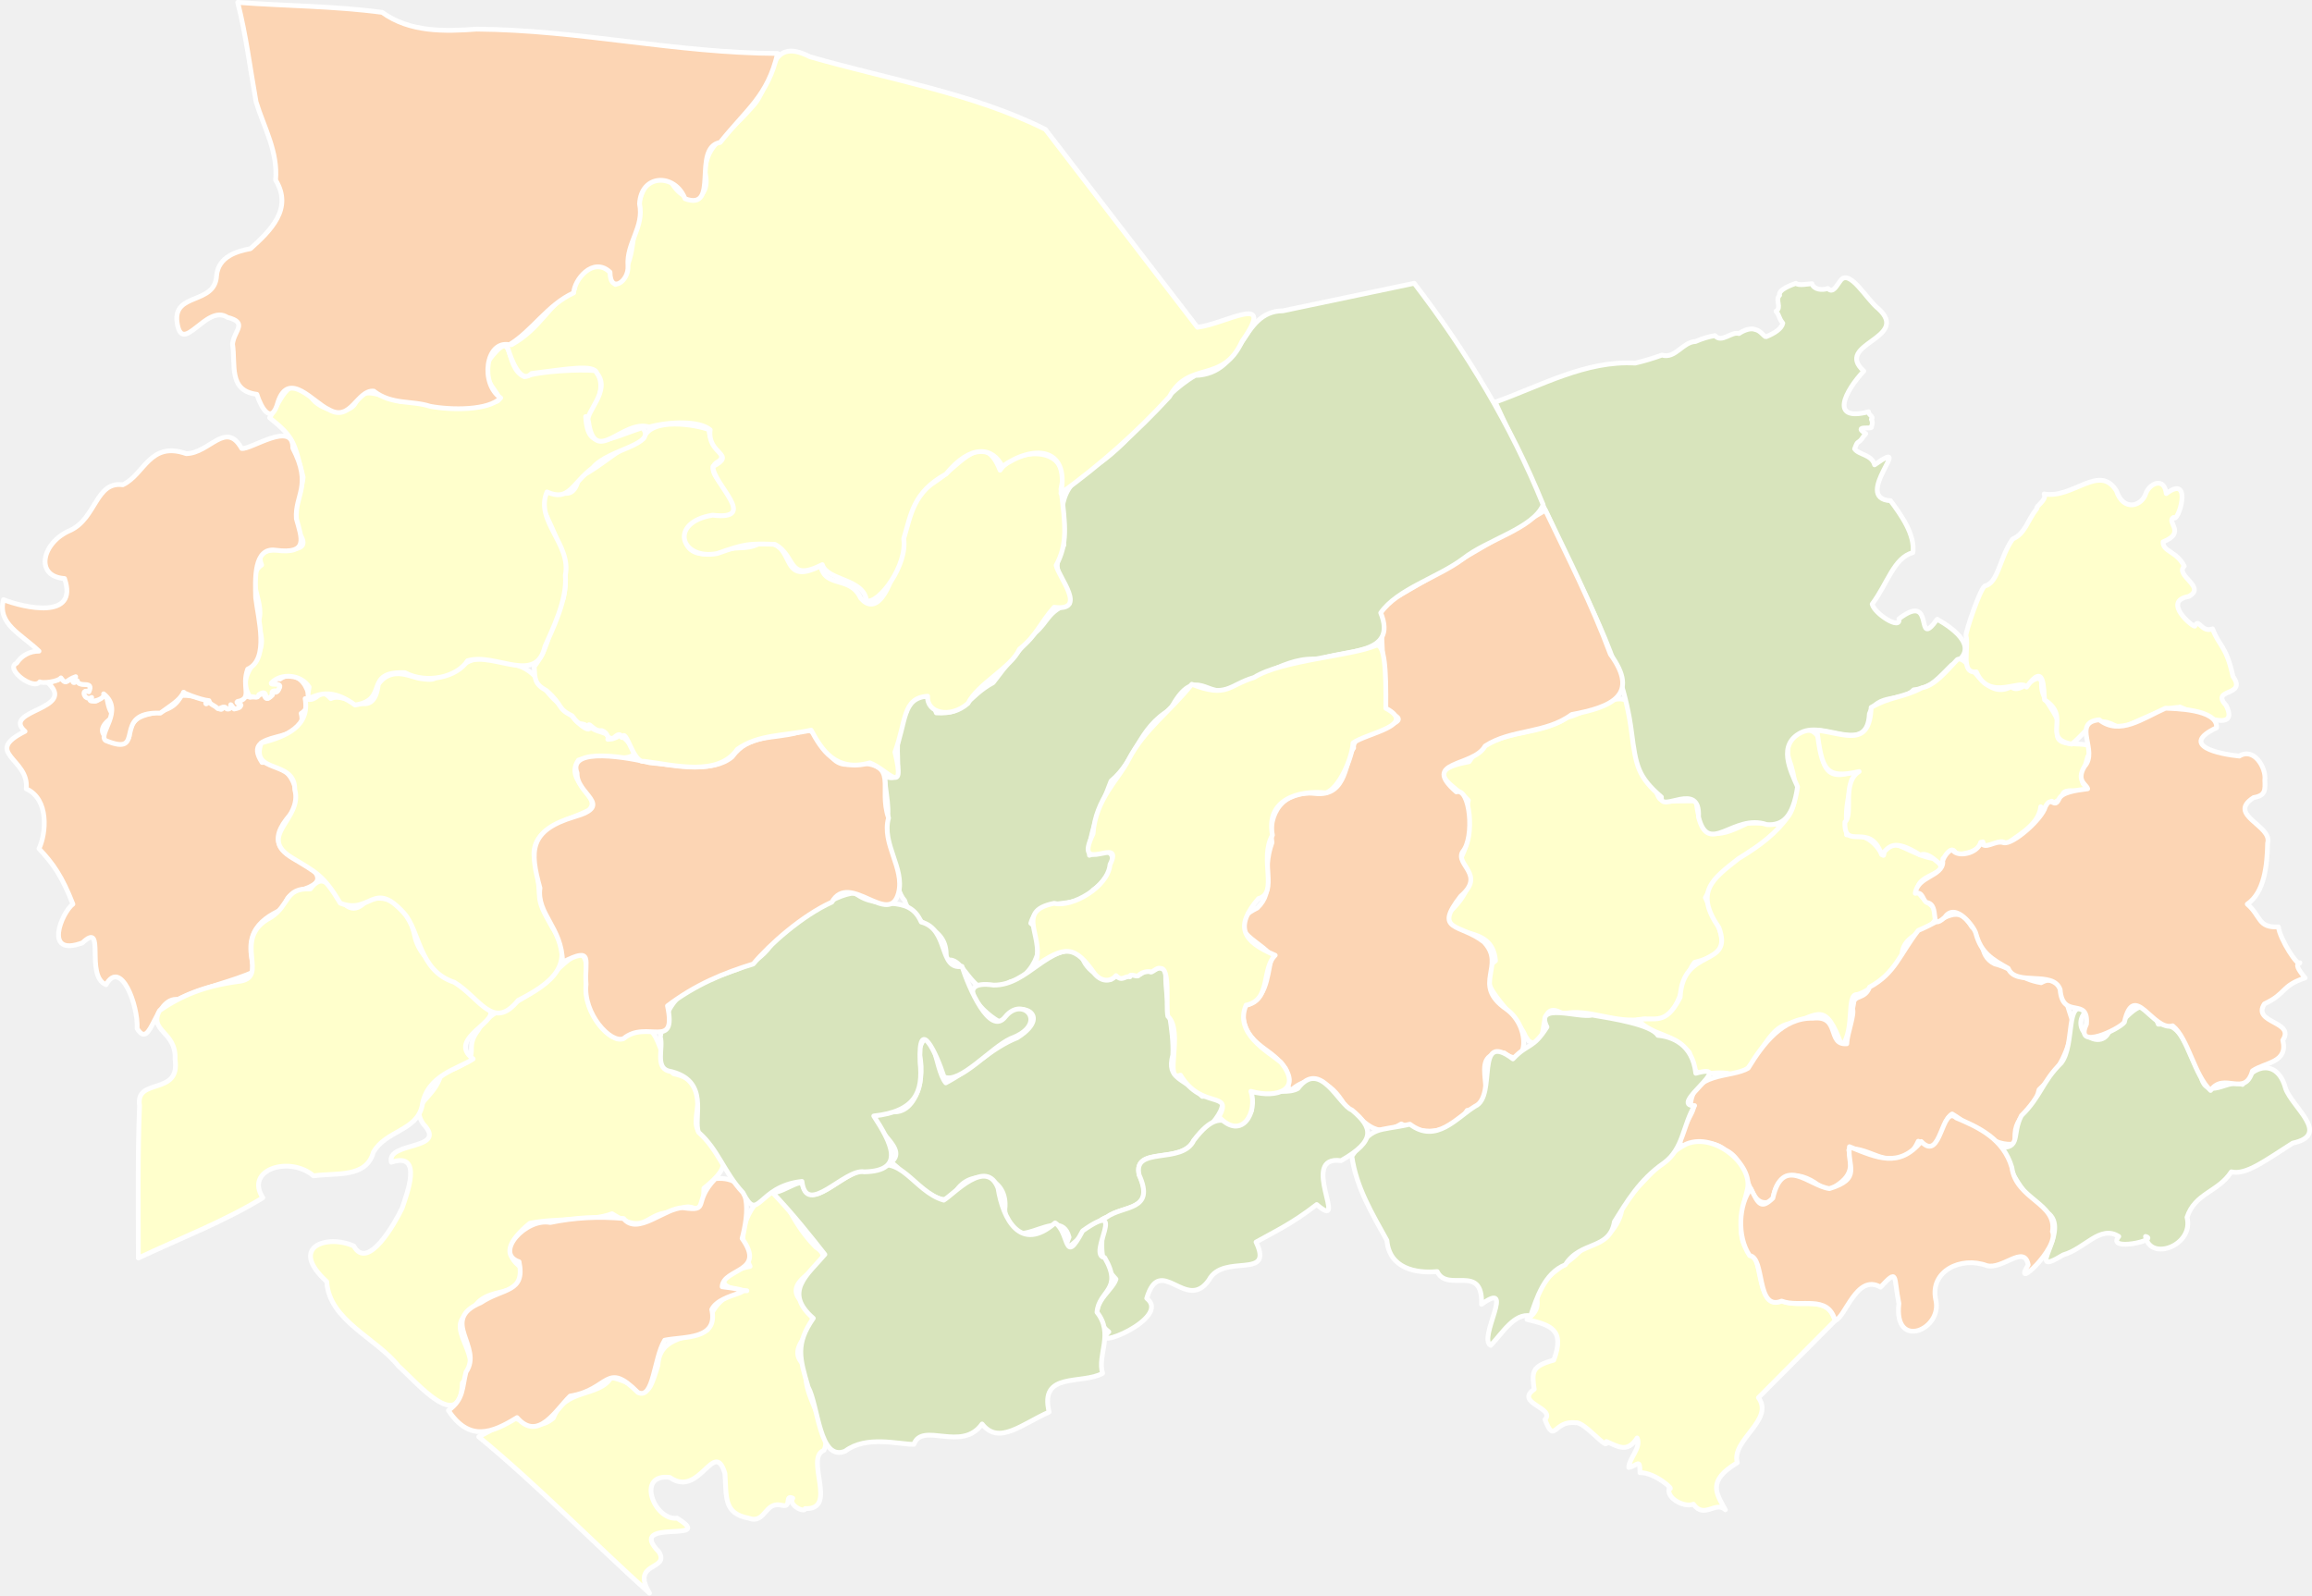
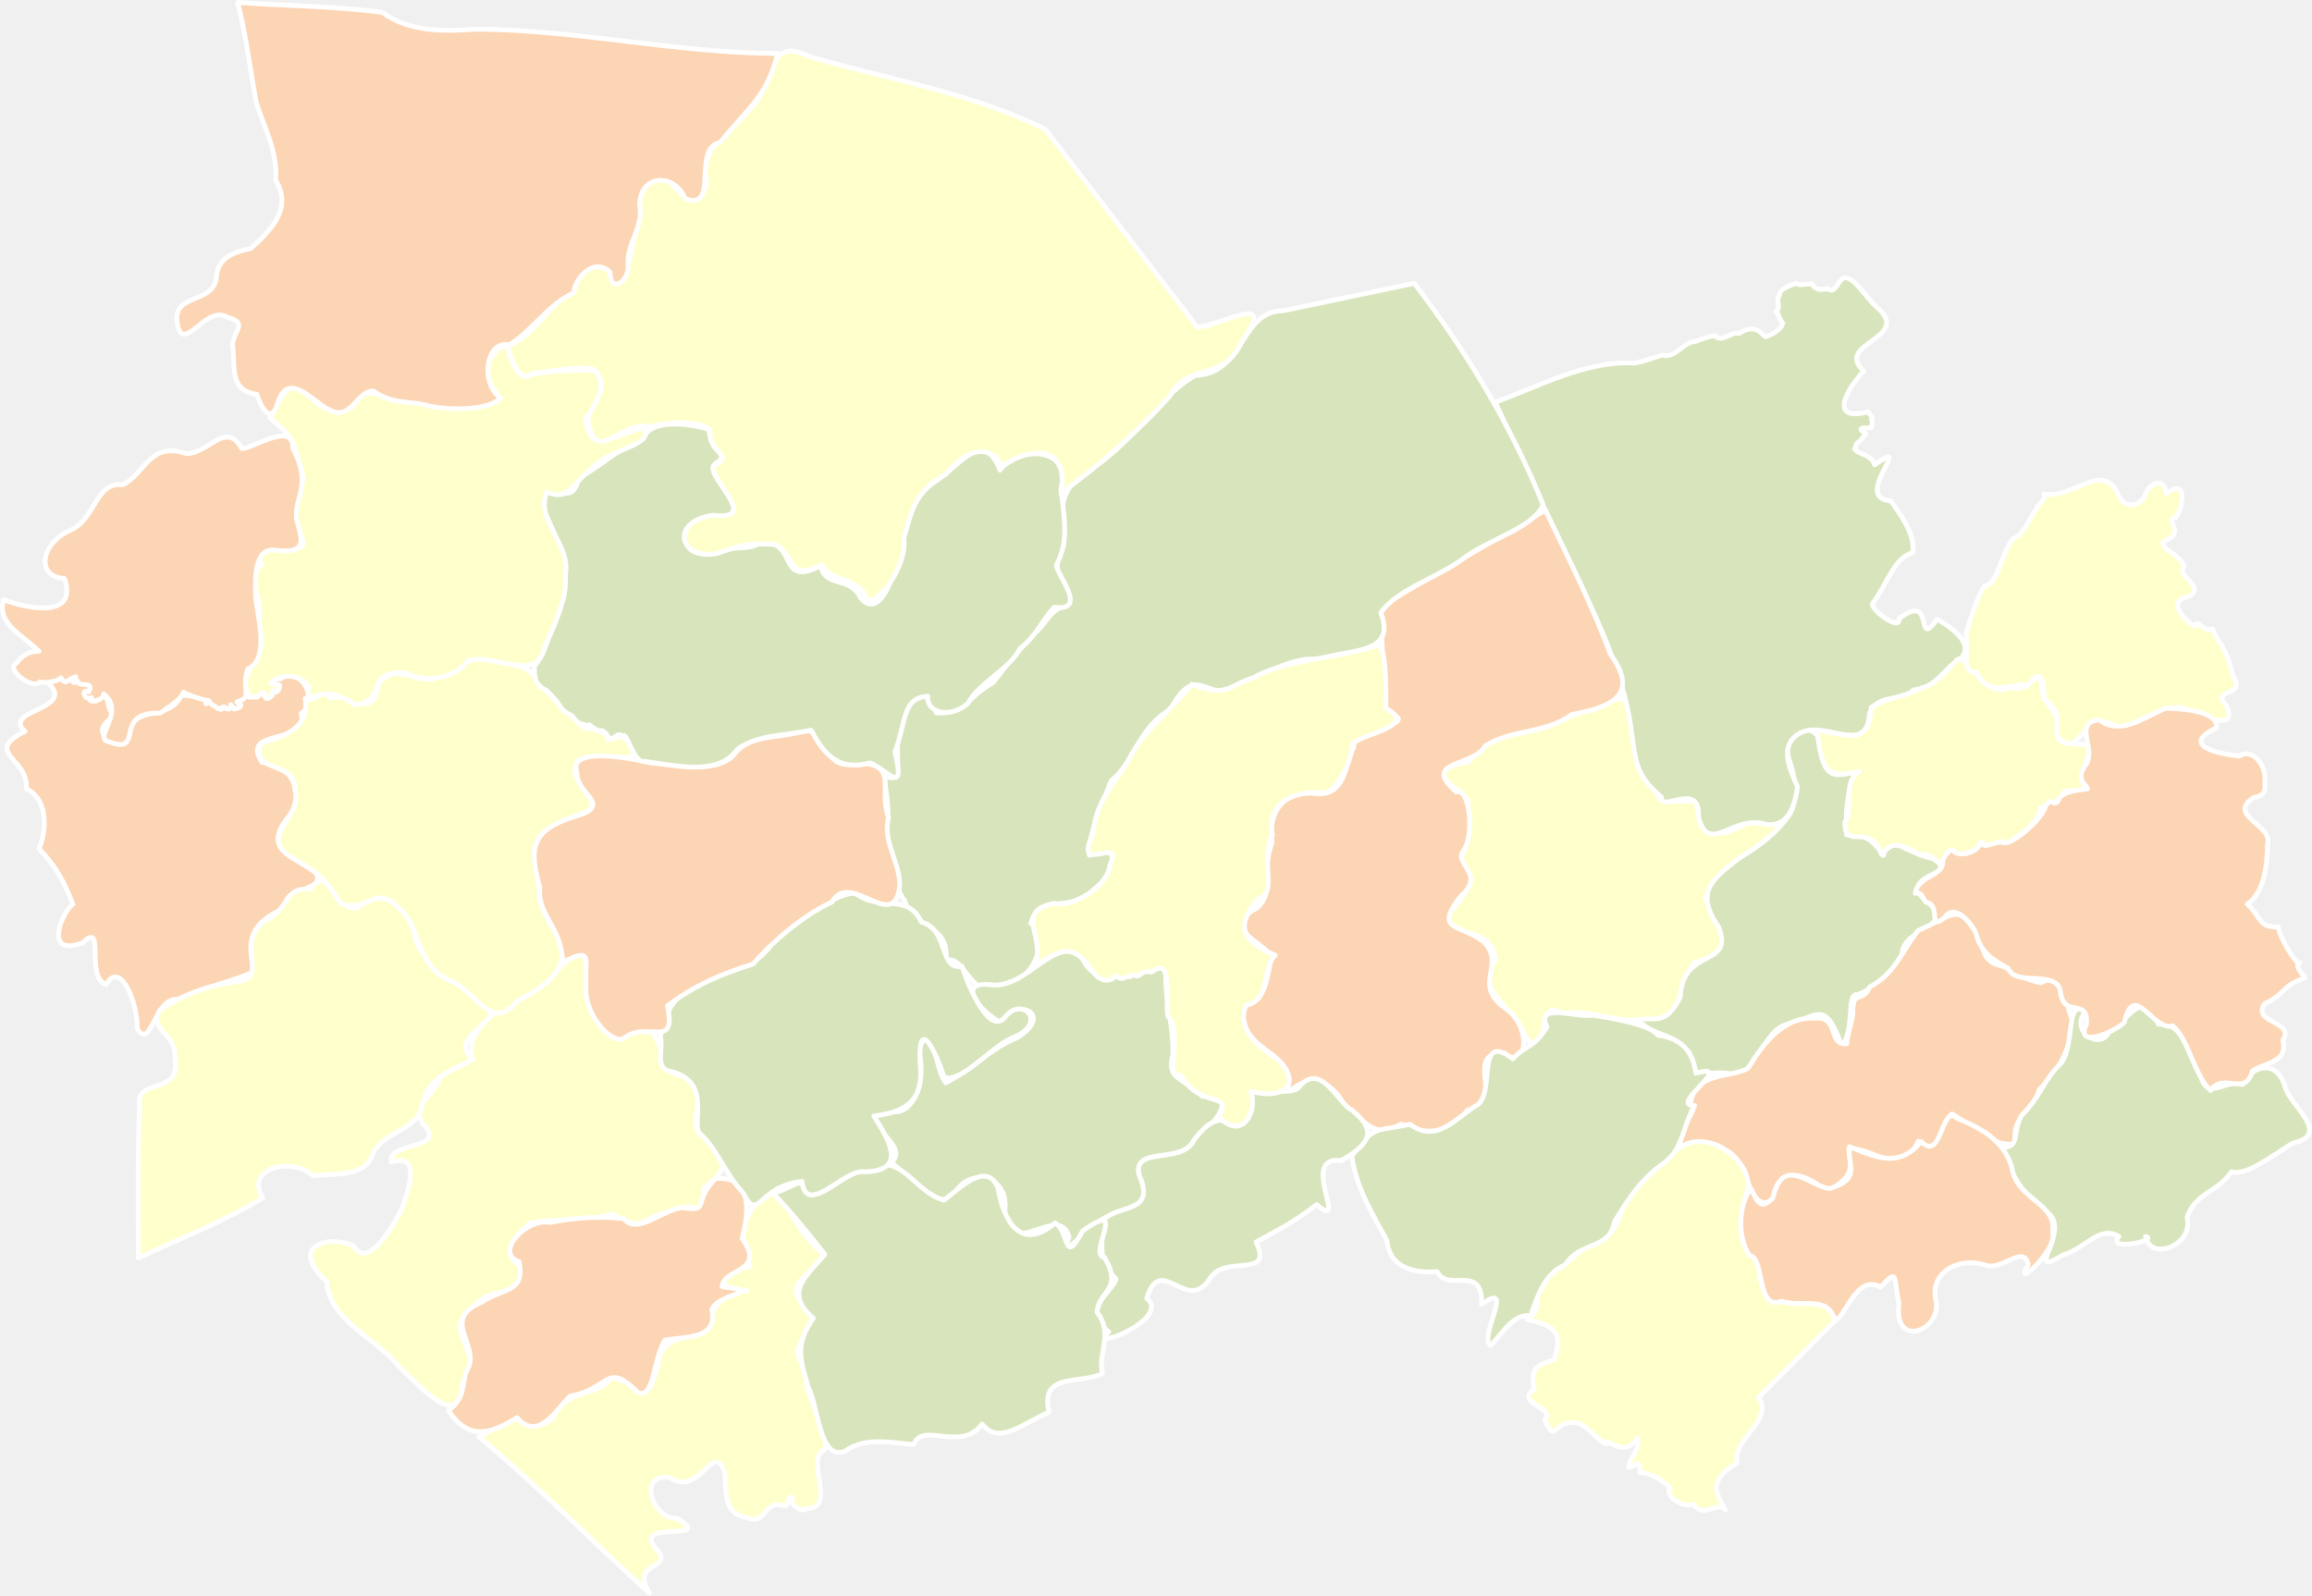
<svg xmlns="http://www.w3.org/2000/svg" id="svg2" viewBox="0 0 579.39 399.9">
  <g id="layer1">
    <path id="Kochenevsky" d="M382.76,260.6c6.1,3.7,1.1-11.4,8.6-6.8,6.7-1.5,12.7,2.6,20.6,1.3,9.1,2.2,8.46-9.17,12.4-14.2,9.7-2.5,7.72-5.57,2.7-16.2,2.6-5.3,8-9.8,13.6-13.1,8.3-6.1,5-5.7-3-5.6-5.8,2.8-12,5.87-12.87-5.58-10.93,0-8.33.88-10.73-3.72-5.5-5.6-4.5-9.8-5.8-16.4,1.9-11.1-10.6-1.9-15.8-.8-7.8,5.3-19.1,2.4-24.6,11.1-12.5,2.3-3.5,5.9-.2,9.7-1,3.8,1.81,7.79-2.2,15.1,4.5,3.3,2.1,8.9-3.1,13.4-.6,6.9,11.3,1.9,12.1,11.7-6.8,5.2,5.1,12.8,7.5,18.9l.8,1.2h0" transform="translate(0.31 0.3)" style="stroke:#fff;stroke-linecap:round;stroke-linejoin:round;stroke-width:1.2px;fill:#FFFFCC" />
-     <path id="Novosibirsky" d="M410.06,255.3c4.6,4.5,7.7,2.6,13,8.2,1.1,7.8,3.6,4.5,9.5,5.2,7.5,2.4,8.4-11.7,16-12.5,6.8-2,8.59-5.77,12.69,5.65,3.4-4.1,1-13.17,3.88-12.87,3.4-1,9.13-5.78,11.23-9.58-.4-7,11.3-6.2,7.9-12.3-1.4-1.1-4.3-3.5-4-4.6.1-4.1,9.4-3.6,4.2-7.6-5.2-.5-11.2-6-12.6-2.7,0,6-.6-4.22-9.42-3.26,0-6-.48-5.24,1.32-13.84,6.8-7.5-6.22,5.05-7.39-6.14-.08-10.69-10.51-6.06-8.41.84,1.6,4.5,2.6,10.1.1,14.2-3.2,4.5-7.1,7.5-12.7,10.9-6.49,5.12-11.12,8.27-4.9,17.3,3.75,10.21-9.11,4.7-9.72,17.47-3.8,7.39-6.28,4.73-10.68,5.63" transform="translate(0.31 0.3)" style="stroke:#fff;stroke-linecap:round;stroke-linejoin:round;stroke-width:1.2px;fill:#FFFFCC" />
+     <path id="Novosibirsky" d="M410.06,255.3c4.6,4.5,7.7,2.6,13,8.2,1.1,7.8,3.6,4.5,9.5,5.2,7.5,2.4,8.4-11.7,16-12.5,6.8-2,8.59-5.77,12.69,5.65,3.4-4.1,1-13.17,3.88-12.87,3.4-1,9.13-5.78,11.23-9.58-.4-7,11.3-6.2,7.9-12.3-1.4-1.1-4.3-3.5-4-4.6.1-4.1,9.4-3.6,4.2-7.6-5.2-.5-11.2-6-12.6-2.7,0,6-.6-4.22-9.42-3.26,0-6-.48-5.24,1.32-13.84,6.8-7.5-6.22,5.05-7.39-6.14-.08-10.69-10.51-6.06-8.41.84,1.6,4.5,2.6,10.1.1,14.2-3.2,4.5-7.1,7.5-12.7,10.9-6.49,5.12-11.12,8.27-4.9,17.3,3.75,10.21-9.11,4.7-9.72,17.47-3.8,7.39-6.28,4.73-10.68,5.63" transform="translate(0.31 0.3)" style="stroke:#fff;stroke-linecap:round;stroke-linejoin:round;stroke-width:1.2px;fill:#D8E4BC" />
    <path id="Iskitimsky" d="M421,286.9c-1.7-2.9,5.3-10.8,2.3-9.8.31-9,10.3-7.1,14.5-9.7,3.7-6.1,8.7-12.7,16.2-12.5,7-.8,3.43,6.84,8.5,6.4.1-2.7,2.1-7.5,1.4-8.9-.32,2.2.56-2.4.3-1.3.2-2.1,2.9-.9,4-4,6.4-3.4,7.6-8.3,12.2-14.2,7.2-3,9.9-6.9,13.5-.8,3.6,1.9,1.1,7,5.7,9.2,4.8,1.2,6.2,3.8,11.6,4.7,5.7-3.3,6.4,7.1,8.2,10.2-1.4,6.9-3.44,11.7-8.72,16.59-1.36,6.32-7.09,6-5.88,13.51-5.24,1.31-11.2-4.6-15.9-7.4-3,1.6-2.59,12.33-8.49,6.83-4.58,10-13,.37-17.4,2.21,1.22,5.39.09,7.46-5.81,10.46-4.2-4.6-12.4-7-13.2,2.2-6.9,3.3-5.4-10.2-12.1-12.7-2.6-2.4-7.5-1.9-10.9-1" transform="translate(0.31 0.3)" style="stroke:#fff;stroke-linecap:round;stroke-linejoin:round;stroke-width:1.2px;fill:#FCD5B4" />
    <path id="Kolyvansky" d="M374.36,100.5c11.5-4.1,22.7-10.5,35.1-9.8a56.74,56.74,0,0,0,6.7-2c3.4,1,5.2-3.3,8.4-3.4a21.34,21.34,0,0,1,4.9-1.5c1.6,2,4.2-1.1,6-.5,1.2-.8,2.9-1.5,4.1-1,1.3.2,2.3,1.9,2.7,1.8,2.2-.9,3.9-2,4.2-3.4-1.1-1.4-.7-1.7-1.7-3,1.5-.9-.3-2.9.9-4-.4-1.4,3-2.6,4.1-3,.6.7,3.3.1,4,.1.5,1.5,2.5,1.7,4,1.2,1.3,1.4,2.3-.9,3.1-1.9,2.3-3.3,6.6,4.7,9.6,7,8.1,7.5-11.3,8.7-3.7,15.6-4.6,4.9-8.8,12.8,1.2,10.2-.1.8,1.4,1.2.7,1.9a1.85,1.85,0,0,1,0,1.8c.7.9-5-.5-1.4,1.8-1.2,1.3-.8,1.4-2,2.2-.4.3-.6,1.2-.8,1.6,1,1.5,4.3,1.4,5,4,10.5-7.4-5.9,8.4,4,9,2.6,3.5,6.2,8.5,5.6,13-4.8,1.3-6.3,7.7-10.2,12.9.5,2.4,7.3,6.7,6.7,3.7,9.4-7.2,3.7,8.2,9.6.1,4.2,2.4,11.2,7.4,3.6,11.5-3.5,3.4-5,5.7-9.5,6.2-3,3.2-9.1.7-11.1,6-.5,10.6-11.1,1.7-17.1,4.7s-2.7,9.5-.9,13.6c-1.11,7.59-3.72,9.76-7.71,9.47-8.37-2.89-14.59,8.08-17.11-1.91.51-9.38-9.66-.78-9.3-5-5.9-5.1-6.38-7.76-7.48-16.26-2.3-18.4-12.4-35.2-19.9-52-4.9-10.2-9.5-20.5-14.3-30.8" transform="translate(0.31 0.3)" style="stroke:#fff;stroke-linecap:round;stroke-linejoin:round;stroke-width:1.2px;fill:#D8E4BC" />
    <path id="Moshkovsky" d="M455,182.7c1.3,9.8,2,12.35,10.59,10.37-4.48,2.79-1.35,10.88-3.56,12.65-.3,7.5,6.28-.33,9.18,8.16,1.9-1.9,2.89-4.18,9.69.12,3-1.3,6.4,5.4,5.7.9,1.2-.1,2.1-4.1,3.4-.9,2.6-.5,5.2-.7,6.6-3.3.6,3.4,4.3-1.9,5.9.7,1.5-1.7,8.1-4.5,8.6-9.5,1.5,1.3,0,.7,2.8-1.4.2,1.3,3-1.5,2.7-1-.6-3.6,8,.4,5.8-2.9-1.9-.3-.2-4.6.5-7.3,4.8-6.2-11.1.37-6.94-7.72-2.34-5.81-4.86-6.48-4.66-10.88-.8-3.4-5.2,3.5-7.6,1.1-6.8,3.8-10.6-8.2-13.5-6.8-3,3.2-5.7,6.5-8.9,7.1-5,2.6-7.5,2-12.7,4.9-.4,10.2-6.5,6.6-13.6,5.7" transform="translate(0.31 0.3)" style="stroke:#fff;stroke-linecap:round;stroke-linejoin:round;stroke-width:1.2px;fill:#FFFFCC" />
    <path id="Bolotninsky" d="M492.36,159c-.09-.94,3.48-11.59,4.7-12.4,3.5-.9,3.6-6.9,7-11.8,3.2-1.4,3.6-4.5,6.1-7.7-.6-.3,2.6-2.1,1.8-3.6,7.2,1.3,13.8-7.7,18.1-.8,1.8,5.4,6.5,3.8,7.4.6,1-2.5,4.6-4.1,5.1.1,6.9-5.2,2.9,7.8,1.8,6-1.9,1.1,3.3,3.8-2.6,6.1-.1,2.5,3.4,2.3,5.3,6.1-2.4,2.4,5.7,5.2,1.1,7.6-6.9,1.2,1.4,8,1.6,7.4.9-2.2,1.6,1.8,4.4.7,1.7,4.5,3.4,4.1,5.1,11.9,3.7,5.2-5.8,2.9-1.7,7.3,4.5,9-14-1.1-11.6.5-3.8-.2-11,3.8-15,5.3-6.6-4.3-7.7.5-12.1,3.9-7.8-1.5.08-6.76-6.8-11.1-.3-2.8.1-9.7-4.5-3.2-1.4-2.3-9.3,3.8-12.6-3.8-4.1.5-1.8-6.1-2.6-9.1" transform="translate(0.31 0.3)" style="stroke:#fff;stroke-linecap:round;stroke-linejoin:round;stroke-width:1.2px;fill:#FFFFCC" />
    <path id="Maslyaninsky" d="M500.66,287.4c3.3,6.5,6.8,13.6,12.6,16.6,5.1,4.7-6.7,16.4,3.5,10.2,5.4-1.5,9.2-7.6,13.9-4.6-3.3,3.9,10.3.9,6.7,0,1.2,6.4,12.2,2.2,10.4-4.8,2-6.1,7.8-6.3,11.1-11.4,3.7.9,8.6-2.9,15.4-7.2,9.7-2.1-.1-8.9-1.8-13.7-2-7.5-8.3-5.9-10.8-1-3.5-1.8-9.2,4.7-10.5-2.5-3.5-5.5-4-13-10.6-12.6-3.9-10.5-8.7,1.1-12.1,1.1-1.5,6.2-10.7.7-6-4.4-5.3-3.5-2.67,8.33-6.21,13-4.84,4.73-5.07,8.37-10,13.22-2.48,4.73.07,8.25-5.63,8" transform="translate(0.31 0.3)" style="stroke:#fff;stroke-linecap:round;stroke-linejoin:round;stroke-width:1.2px;fill:#D8E4BC" />
    <path id="Toguchinsky" d="M479.66,223.6c.5-4.3,6.8-4.2,6.9-7.8-.3-.6,1.6-3.5,2.5-3,1.2,1.8,6.2.9,7-2,1.1,2.1,3.5-.6,5.7.1s9.7-5.9,10.5-9c1.5-3,2.2.7,3.4-1.9.7-1.7,4-2.2,7.2-2.6-.2-1.1-3-1.9-.8-5.6,3.6-3.9-3.3-11,3.7-11.7,5.1,4,10.8-.3,16.6-2.9,1.7.1,13.2.1,12.8,4.9-9.5,4.5.7,6.6,5.7,7.1,3.7-2.3,6.8,3,6.4,6,.1,2.5.2,3.9-2.8,4.4-6.9,4.4,4.8,7,3.5,11.4-.1,5.5-.8,12.4-5.1,15.3,3.5,3,2.6,6,7.8,5.7.4,3.2,5,10.2,5.4,9-1.2.4-.5,1.6,1.3,3.8-6.1,2-4.6,3.9-10.2,6.5-3.2,4.9,7.8,4.3,4.6,9.1,1.4,5.7-4.4,5.5-7.6,7.7-1.9,6.8-7.1.1-10.5,4.9-4.1-3.8-5.6-13.1-9.5-16.2-4.9,1.5-9.7-11.5-12.1-.9-1.2,1.7-12.7,7.3-9.5.5.6-7.1-6-.9-6.6-8.7-1.7-4.9-11.2-.7-13-5.3-4.1-2.3-6.8-3.9-8.1-8.7-.3-1.5-5.1-8.1-7.8-4.1-4.2,3.8-1-3.1-4.5-3.7-1.1-.5-.9-2.8-2.9-2.3" transform="translate(0.31 0.3)" style="stroke:#fff;stroke-linecap:round;stroke-linejoin:round;stroke-width:1.2px;fill:#FCD5B4" />
    <path id="Chulymsky" d="M323.06,273.1c5.8-5.2,11.1-1.6,14.1,4.6,4.6,2.3,6.6,8,13.7,3.7,4.7,2.6,12.4,3.1,16.5-3.4,10.4-1.4-1.5-14.6,9.3-14.4,5.6,4.7,7.1-6.3.5-11-8.9-6.2.1-10.8-5.6-16.8-5.9-4.7-12.8-2.5-5.8-11.5,6.3-5.4-1.45-7.83.46-11.12,3.11-3.62,1.84-16.18-1.56-15-9.11-7.91,4.3-6.2,7.2-11.5,6.6-4.3,15.1-3,21.7-7.9,9.8-1.8,17.2-4.8,9.7-15.1-4.6-12.4-10.6-24.2-16.3-36.1q-20.7,12.15-41.5,24.2c.8,8.8.7,17.7,1.6,26.4,10.4,3.2-8.93,3.8-8.15,9-2.18,2.61-1.35,12.39-9.75,11.39-7.7-.8-11.9,4.7-10.7,12.3-2.8,7.7.9,12-3.7,16.4-10.7,5.3,3.6,9.2,3.5,12.7-1.1,4.8-1.2,10.9-7.2,11.9-.2,9.9,6.7,9.8,10.4,15.2,1.6,1.6.1,4,1.6,6" transform="translate(0.31 0.3)" style="stroke:#fff;stroke-linecap:round;stroke-linejoin:round;stroke-width:1.2px;fill:#FCD5B4" />
    <path id="Ubinsky" d="M220.8,194c7.58,3.3.71-6.85,6.1-16.1,0-1.9,4.33-8.28,7.43.47,7.4.5,7.73-4.07,14.23-7.57A138.24,138.24,0,0,1,259,158.4c3.3-2.7,3.2-5.5,8.7-7.5-.6-6.1-5.6-7.5-1.4-14.6-1.3-9.9-1-15,8.3-20.1,9.2-6.1,15.5-17.1,24.6-22.4,12.47-.39,11.15-16.15,22-16.2l32.9-6.9c13.1,17.1,24.2,35.5,32.3,55.5-2.4,5.9-14.1,8.8-20,13.5-6.4,4.8-16.5,7.6-20.7,13.6,4.4,10.8-9.2,9.1-15.4,11.7-8.2-1.1-15.9,5.8-23.9,7.7-4.5,1.1-7.7-6.1-13.4,4.8-8.2,4.7-8.67,12.8-14.88,17.94-2.57,6.9-5.62,12.83-5.42,18.63,8.85-4.1,6.2,5.23,1,8.63-4.3,5.8-13.5.8-15.7,8.4,4.8,3.6.9,13.8-5.2,14.7-9.6,7.4-10.9-7.4-16.1-5.3,1.2-9.3-8.1-7.8-10.3-15.1-2.9-3.2-2.6-11.9-5.1-17.9,2.1-4.2-.08-9.81.12-13.91" transform="translate(0.31 0.3)" style="stroke:#fff;stroke-linecap:round;stroke-linejoin:round;stroke-width:1.2px;fill:#D8E4BC" />
    <path id="Suzunsky" d="M382.36,330.4c5.9,1.4,9.6,2.5,6.7,10.2-5.6,1.5-5.5,3-4.9,7.3-5,3.5,5.4,4.6,2.7,7.6,2.5,6.4,2.1.1,7.7.8,2.2-.4,8.2,7.4,7.7,4.7,2.9,1.2,5.2,3,7.7-.9,1.1,2.4-2.1,5.2-2.1,7.4,2.3-.5,2.8-2.4,2.8,1.3,3.9-.1,9,4.7,7.3,3.9-.7,2.6,3.9,4.9,6.1,4,2.7,3.8,5.6-.9,8,1.4-2.3-4.2-4.6-7.2,3-11.8-1.6-5.7,9.4-10.7,5.3-16.3,6.4-6.4,12.8-12.9,19.2-19.3-1.8-6.7-8.7-2.9-13.3-5-5.9,2.4-5.1-9-7.1-11.4-5.3-3-2.6-12.2-1.6-16.4,1.6-6.1-8-14.4-15.2-11.5-6.4,3.2-10.5,10-16.2,14.5.6,5-4.5,11-9.3,11-4.2,5.1-8.4,5.8-12.2,11.4.3,3,1,4.7-2.3,7.1" transform="translate(0.31 0.3)" style="stroke:#fff;stroke-linecap:round;stroke-linejoin:round;stroke-width:1.2px;fill:#FFFFCC" />
    <path id="Ordynsky" d="M338.46,289.5c1.1,7.8,5.1,14.4,8.8,21.1.6,7,7.2,8.3,12.6,7.8,2.6,5.4,11.5-2.2,11.1,8.2,8.8-6.4-1,8.6,2.3,10.3,2.9-3,5.9-8.2,10-7.4,1.5-4.3,3.4-10.7,8.7-12.8,3.8-6.1,11.1-3.6,12.3-10.8,3-4.8,6.3-10.5,12.4-14.7,4.9-3.6,4.7-9.3,7.7-14.4-6.9.2,10.79-11,.3-8.1-.84-7.41-6.1-9.2-9.5-9.5-1.7-2.7-11.2-4.2-16.5-5.1-3.2.9-14.5-3.4-11.3,3-3.5,5.6-4.78,4-8.53,8-9.8-7.4-3.87,9.36-9.47,11.86-4.6,2.8-9.72,9.52-16.34,4.51-8.5,1.9-9.16.09-14.56,8" transform="translate(0.31 0.3)" style="stroke:#fff;stroke-linecap:round;stroke-linejoin:round;stroke-width:1.2px;fill:#D8E4BC" />
    <path id="Cherepanovsky" d="M438.46,297.6c-3,3.8-3.6,12-.3,16.8,3.9.5,1.5,14,8,11.4,4.7,1.8,11.6-1.8,13.4,4.9,2.6-.8,5.4-11.9,11.4-8.4,4.5-4.8,3.2-2.8,4.6,4.1-1.4,11.9,11.2,6.5,9.2-1.1-1.4-7,6.3-10.8,12.8-8.4,4,1.1,9.4-5.4,10.4-.2-4.3,7,7.88-4.26,6.07-8.33,1.23-7.13-9.07-8-10.17-16.07-2.1-7.2-8.4-10.1-13.9-12.4-3.8-3.5-3.7,11.3-8.8,5.9-5.6,6.7-11,4.1-18,1.3-.6,4.9,3.2,8-5,10.5-5-.6-11.7-8.6-14.2,2.4-2.9,2.8-3.6,1.6-5.5-2.4" transform="translate(0.31 0.3)" style="stroke:#fff;stroke-linecap:round;stroke-linejoin:round;stroke-width:1.2px;fill:#FCD5B4" />
    <path id="Dovolensky" d="M223,291c3.9,2.8,13.6,14.3,16.5,6.9,4-5.6,13-3.2,12,4.9.4,14.2,13.7-2.3,16.1,7-3.2,7.5,5-3.6,9.6-5.1,4.2-3,12.2-1.4,8-10.5-1.7-7.5,10.7-2.5,13.7-8.7,4.9-3.5,12.1-12.3,2.1-11-4.6-4.7-9.1-4.1-7.4-10.4.3-6.6-1.8-12.6-1.8-20.2-.1-3.2-2.1-1.3-3.4-.9a16.35,16.35,0,0,1-2.2.2,2,2,0,0,1-2.3.8c-.9-.4-.8.5-2.2.2-.5,1.8-2.7-1.7-3.5.9-2.7.4-8-3.5-7.3-7-8.6-2.1-13.5,8.6-22.2,8.5-10.5-1.5-2.84,7.35,2.36,9.65,2-6.81,13.64-2.85,3.54,3.55-6.4,2.5-11.4,7.9-17.9,11.3-2.9-3.4-3.2-17.9-6.9-7.9,2.2,5.6-.5,18-8.6,14.6-7.6,3.1,7.2,9,1.8,13.2" transform="translate(0.31 0.3)" style="stroke:#fff;stroke-linecap:round;stroke-linejoin:round;stroke-width:1.2px;fill:#D8E4BC" />
    <path id="Kochkovsky" d="M275.76,305.4c.6,6.9-1.5,9.4,3.6,14.9-.9,3.3-9,7.4-1.8,13.2-5.5,5.2,15.9-3.4,9.5-8.4,3.4-11.4,9.9,3.7,15.6-4.6,3.6-6.8,16.4.1,11.8-9.5,5-2.8,9-4.6,15.2-9.4,8.4,7.2-4.7-12.5,6.1-11,8.8-5,8-8.31,2.7-12.71-3.19-1.15-7.9-12.89-13.5-5.39-4.2,2.5-15.6-2.8-11.6,5.4-4.78,9.67-5.67-4.08-14.5,7.6-2.9,6.2-15.4,1.3-13.7,8.7,4.1,9.1-4,7.5-8.2,10.6l-1.2.6" transform="translate(0.31 0.3)" style="stroke:#fff;stroke-linecap:round;stroke-linejoin:round;stroke-width:1.2px;fill:#D8E4BC" />
    <path id="Kargatsky" d="M258.76,242.1c3.6-7.1-5.4-13.9,5.1-16,4.5,1.1,13.5-4.1,14-9.7,3.8-7.8-9.51,3.24-4.25-7.73.61-8.77,6.55-13.77,8.95-18.67,4-7.6,10.1-11.7,15.8-18.8,8.95,3.52,9.2.2,15.6-1.7,7-4.4,24.09-5.32,30.49-8,2.27-.76,2.63,6.21,2.53,15.71,8.1,4.3-4.82,6.21-8.22,8.71-.2,3.8-3.5,11.4-6.8,12.5-7-.7-15.1,1.7-13.4,10.6-3.4,6,1.6,14.5-3.5,15.9-6,7-4.1,10.7,4.2,14.2-3.5,3.4-1,11.3-7.3,12.5-3,7.1,5.3,11.5,8.7,14.3,5.6,6.8-.8,9.2-7.5,7.3,1.8,5.1-2.22,12.55-8,6.4,3.6-6.7-4.31-1.63-9.64-10.45-4.31,1.83.94-10.95-3.16-14.75-.6-2.7.7-12.3-1.9-12-.9-.4-2.2,1.4-2.6.8a3.78,3.78,0,0,0-2.8.9c-.3.7-2.3-.7-2.2.4-1.4-.3-1.9,1.3-3.5-.3-1,1.3-3.3,1.9-5.3-.4-5-7.1-7.3-7.4-15.3-1.7" transform="translate(0.31 0.3)" style="stroke:#fff;stroke-linecap:round;stroke-linejoin:round;stroke-width:1.2px;fill:#FFFFCC" />
    <path id="Kupinsky" d="M105.76,281.4c6.4,6.7-9.3,4.3-8,9.6,8.2-2.8,3.7,8.4,2.7,11.5-1.7,3.6-8.6,15.9-12.1,9.5-6.6-3-16.5.1-6.8,8.9.6,9.8,12.4,14.1,18,21.2,4.8,4.3,15.5,17.1,16,4.2,6.9-6.2-6.1-14.2,2.5-18,3-7.3,13.9-2.3,12.3-10.9-4.5-3.1-3.2-6.8,2.1-11.1,6.6-1.4,15.6-.4,20.6-2.4,9.26,5.92,7.9-.8,15.8-.3,5.5-4.63,6.95,4.55,7.23-6.08,7.92-6.32,5-7.92-.33-13.32-5.1-3.2,4.4-12.9-7.3-15.4-4.3-4.1-3.3-17-12.5-8.9-3.2,1.4-10.1-6.3-9.3-13.6,1.1-14.6-6.2-3.6-12.3.8-5.4,5.1-12,5.4-14.9,10.9-4.3,5.5,2.8,6.7-9.2,10.8-1.6,6.5-8.1,7.2-4.5,12.6" transform="translate(0.31 0.3)" style="stroke:#fff;stroke-linecap:round;stroke-linejoin:round;stroke-width:1.2px;fill:#FFFFCC" />
    <path id="Karasuksky" d="M119.66,359.8c14.8,12.2,29.3,27.1,42.8,39.2-4.8-8,5.1-5.6,2.4-10.3-8.7-8.8,14.9-2,4.5-8.5-5.7.7-10.4-11.3-1.8-10.2,7.5,5.3,11.1-10,13.8-1,.4,6.1-.3,10,5.9,11.2,4.4,1.6,3.9-4.4,8.5-3.2,2.4.6.5-2.8,2.6-1.8-1.3,1.7,3.1,3.8,3.1,2.6,8.4.4-.2-12.7,4.7-14.6,2.6-5-6.5-14.5-4.1-20.7-8-5.7,6.7-10.2-1.2-16.3-7-6.3,10.5-9.4,3.3-13.9-7.95-8.05-6.9-14.5-12.7-13.6-5.8,5.5-7.1,11.6-3.8,18.4-6.1,1.1-10.7,5.4-.8,6.1-5-.2-9.7,4.5-9.9,9.8-5.9,2.2-12,2.1-12.4,8.9-3.2,10.5-2.5,5.2-11.7,3-3,5.1-11.6,2.6-14.5,10.2-6,5.1-9.2-4.2-15.3,2.9-1.3.7-2.4,1.3-3.4,1.8" transform="translate(0.31 0.3)" style="stroke:#fff;stroke-linecap:round;stroke-linejoin:round;stroke-width:1.2px;fill:#FFFFCC" />
    <path id="Bagansky" d="M112.06,353.2c5.2,7.9,10.9,5.7,17.2,1.8,5.3,6.1,9.7-1.9,13.3-5.4,9.9-1.6,8.9-9,17-.9,4,1.9,3.9-8.5,6.7-13.1,4.8-1,13.5,0,11.8-7.7,2.2-4.6,14.5-4.2,2.6-5.7.2-4.7,11.2-3.5,5-12.1,1.5-5.7,3.1-15.8-6.7-15-5.9,6.1-1.1,8.3-8.1,7.3-4.6,0-11.4,7.1-14.9,2.7a62.27,62.27,0,0,0-18.4,1c-6.1-1.2-14.13,7.7-7.79,9.84,1.6,7.8-3.91,6.46-9.61,10.26-10.5,4.4.7,11-3.7,17.4-1,3.9-.5,6.8-4.4,9.6" transform="translate(0.31 0.3)" style="stroke:#fff;stroke-linecap:round;stroke-linejoin:round;stroke-width:1.2px;fill:#FCD5B4" />
    <path id="Krasnozersky" d="M193,298.3c5.3,5.5,10.1,11.6,13.4,15.8-4.3,5.1-10.5,9.4-2.9,16-4.5,6.5-3.4,10-1.3,17.2,2.6,4.8,2.8,18.8,9.3,16.1,5.3-4,13.3-1.7,17.2-1.7,2.1-5.8,12,2.1,17.1-5.1,4.2,5.4,10,0,16.8-3-2.5-10.2,8.2-6.8,13.4-9.7-1.4-4.6,2.9-9.9-1.4-15.3.4-5.5,6.65-5.56,1.92-13.7-4.61-.59,6.38-15.1-5.52-6.7-4.8,9.1-3.2.4-6.9-2-8.7,7.6-13.1-1-14.3-8.7-2.9-7.6-11,1.4-13.6,3-7.5-2.1-11-12.5-18.6-7.5-5.5-1.2-14.2,10.8-16.7,3.9.1-2.6-6.4,2.8-7.9,1.4" transform="translate(0.31 0.3)" style="stroke:#fff;stroke-linecap:round;stroke-linejoin:round;stroke-width:1.2px;fill:#D8E4BC" />
    <path id="Zdvinsky" d="M165.16,259.6c.9-5.9,3.9-12.3,12.7-14.5,6.1-2.7,11.7-3,15.7-9.5,5.6-4.7,14.8-11.8,20.4-12.1,5.9,4.8,13.3-.2,16.6,7.3,7,1.8,4.3,12.1,10.2,11.1,1.7,5.3,7,17.7,10.9,12.6,4.4-5.4,11.1,1.9,1.3,5.5-5,2.3-12.8,11.5-16.7,9.6-2-6.2-6.5-15.6-6-3.6.8,7.4-1.22,12.27-11.6,13.4,4.18,6.45,8.3,13.8-2.4,14-4.9-.9-14.5,11.6-15.6,2.4-11.3,1.23-10.8,10.75-14.8,2.8-4.7-5-6.2-10.8-11.1-15.1-1.5-3.6,3.2-13.2-7.6-15.4-3.3-1-1.2-5.9-2-8.5" transform="translate(0.31 0.3)" style="stroke:#fff;stroke-linecap:round;stroke-linejoin:round;stroke-width:1.2px;fill:#D8E4BC" />
    <path id="Tatarsky" d="M11.56,170.7c7.8,6.9-11.7,6.9-5.6,12.3-10.8,5.4,1.2,6.8.3,14.4,5.8,2.6,5,11.2,3.2,15,3.6,3.8,5.8,7,8.5,13.9-2.8,2.1-7.5,13.4,2.4,9.7,6-5.7.5,8.3,5.9,10.5,3.7-6.6,8.1,5.2,7.8,11,3.6,5.8,4.2-8.1,10.3-7.3,6.2-3.1,13.5-4.4,19.3-7.1-3.4-9.7,1.4-13.3,7.9-16-2-5.7,12.92-3.46,5.77-10.39-8.92-3.5-10.55-7.07-3.72-14.13,1.85-5.67-2.25-12.28-8.25-11.78-5.8-8.9,12-4,9.8-12.3,4.8-3-.2-12.4-5.3-8.6-2.3-.8-2.7,2.6-1.4,1.2,2.5,0,.3,3.5-.3,1.5-.2.7-1.5,3.4-2.2,1.5.6-1.8-2.8,1.3-4.5,0-2,.5-2.8.8-1.9,2.3,2.2-.4-3,1.9-1.9-.4.1,2.1-3,.7-2,.8-.5,1.9-2-.7-2.8-.7-.1-2.1-2.3,1.8-1.4-1.1-1.3-.6-7-1.5-6.5-.7-3.2,6.3-12.1,1.8-12.9,9.5.5,4-12.4.7-3.7-4.6-2.5-2.1-1.2-7.4-3.5-4.8-1.7,2.5-2.5-.2-2.9-.5-2.2,1.5.9-1.1.3-1.7.3-2.4-2.8.1-3-2-1.7,1.4-1.1-.7-.4-1-2.5.8-2.3,2.3-3.7.3-.8,1-4.07.81-2.67,1.31" transform="translate(0.31 0.3)" style="stroke:#fff;stroke-linecap:round;stroke-linejoin:round;stroke-width:1.2px;fill:#FCD5B4" />
    <path id="Chistoozerny" d="M34.36,315c10.4-4.9,21.6-9.2,31.2-15.1-4.6-7.1,6.7-10.6,12.7-5.5,5.7-.8,13.2.6,15-5.9,3.1-5.5,10.8-5.3,12.2-11.6,1.2-7.9,9.2-9.3,12.8-11.8-7.1-5.2,8.2-9.9,3.5-12.7-5.4-6.1-15.8-9.7-18-17.5-1.3-6.3-4.1-11.3-11.9-9.8-7.2,8.5-8.6-10.5-14.4-2.6-6.5-.3-5.07,4-9.9,7.14-10.35,5.36.3,15.26-8.3,16.06-8.1,1.1-14,3.4-19.6,7.3-2.8,5.2,4.3,5.2,3.9,12.2,1.4,9.3-10,4.4-8.9,11.6-.5,12.7-.3,25.5-.3,38.2" transform="translate(0.31 0.3)" style="stroke:#fff;stroke-linecap:round;stroke-linejoin:round;stroke-width:1.2px;fill:#FFFFCC" />
    <path id="Chanovsky" d="M76.16,174.8c1.2,7-4.8,9.5-11,11.1-2.9,8,8.5,4,8.4,11.7,2.1,7.4-9.8,11.7-.5,17.2,5.8,3.5,7.77,4.32,11.91,11.27,7.69,2.93,8.26-6.06,15.94,2.47,4.06,4.52,3.65,14.46,12.65,17.36,6.4,3.9,9.7,12.3,16,4.5,8.3-4.2,14.7-9.1,8.4-18.5-4.6-8-2.2-5.9-4-15.4-2.8-9.2,7.9-10.9,13.2-13.7,3.9-3.3-6.4-7.1-2.5-12.6,5.4-1.8,19.7,2.3,11.4-5.6-.3-1.1-.4,1-.8-.8A5.16,5.16,0,0,1,152,185c1.1-2.1-3.9-1.5-4.7-3.7,1,2.3-2,1.2-5.7-4-6.6-3.9-6.1-9.6-13.6-11.2-11-2.78-9.94-.63-16.34,2.47-4.1.1-1.15,2-6.36,1.23-2.2-.1-7.3-3.5-10.8,1.4-1.2,9.7-8,1.6-11.9,3.6-2.93-3.38-3.2,1.3-6.4,0" transform="translate(0.31 0.3)" style="stroke:#fff;stroke-linecap:round;stroke-linejoin:round;stroke-width:1.2px;fill:#FFFFCC" />
    <path id="Barabinsky" d="M140.66,240.8c-.1-8.6-6.54-12.07-5.65-18.52-2.56-9.25-2.8-14.45,8.65-17.88,10.1-2.9.43-5.58.65-10.93-2.6-6.87,13.45-3.77,18.35-2.57,6.8.5,15.6,2.6,20.5-1.5,4.2-5.8,10.2-4.4,16.4-6.1,8.2-3.2,5.5,10.5,14.7,7.6,11,.2,5.4,6,8.1,13.8-1.8,6.5,4.1,12.6,2.5,18.8-2.3,8.7-12.3-5.5-16.7,2.3-7.5,3.4-15.6,10.6-19.7,15.5-7.5,2.3-14.5,5.2-21.5,10.5,2.4,11.3-5.2,3.4-11,8.2-3.2,1.4-10.2-6.3-9.4-13.6-.5-5.9,2.11-9.63-5.89-5.53" transform="translate(0.31 0.3)" style="stroke:#fff;stroke-linecap:round;stroke-linejoin:round;stroke-width:1.2px;fill:#FCD5B4" />
-     <path id="Kuybyshevsky" d="M133.56,166.8c4.4-5.7,3.5-10.5,7.3-17.1,1.9-8-1.9-16.1-5.5-23.3,1.4-8.4,7.5,2,9.4-7,6.3-3.2,10.54-8,16.2-9.8,1.8-5.5,13.5-3.4,16.4-2.2.2,4.8,5.6,6.3,1.8,8.3-4.4,3.4,12,12.17,1.5,13.47-10.4-1.4-12.8,10.9-2.4,9.2,6.3-2.3,7.8-.47,11.8-2.47,9.9-1.5,4,11.4,15.3,5.6,1.1,5.7,7.4,2.4,10,8.1l.8.8c4.6,3.6,8-7.3,8.7-12.6,2.1-7.4,1.3-12.4,9.5-17.6,6-4,11.83-13.18,15.95-2.65,3.8-5.8,18.25-6.48,15.25,4.72,1.18,9.3,1.7,13.73-1.2,19.13.6,2.9,8,11.6-.5,10.5-3.4,3.8-4.4,7.1-8.7,10.5-2,4.6-10.4,8.6-12.9,13.6-4.5,3.9-10.4,2.4-10.1-1.8-6.4.4-5.3,6.3-8.2,14,2.8,11.5-2,4.2-6.3,2.7-8.6,2.4-12.1-3.4-14.7-8.2-6.8,1.5-13.2,1-18.5,4.8-4.8,6.9-15.6,4-23.4,3-2.8.5-4.4-8.6-5.5-6-.6-1.4-1.5-.3-2.3.3-2.1-.2-.7-1.2-2.8-2-2.1.4-3.5-2.9-3.3-.7-1.8-2-1.7.4-4.1-3-3.9-1.9-2.1-2.5-6.4-6.3-3.1-1.7-2.9-3-3.1-6" transform="translate(0.31 0.3)" style="stroke:#fff;stroke-linecap:round;stroke-linejoin:round;stroke-width:1.2px;fill:#FFFFCC" />
+     <path id="Kuybyshevsky" d="M133.56,166.8c4.4-5.7,3.5-10.5,7.3-17.1,1.9-8-1.9-16.1-5.5-23.3,1.4-8.4,7.5,2,9.4-7,6.3-3.2,10.54-8,16.2-9.8,1.8-5.5,13.5-3.4,16.4-2.2.2,4.8,5.6,6.3,1.8,8.3-4.4,3.4,12,12.17,1.5,13.47-10.4-1.4-12.8,10.9-2.4,9.2,6.3-2.3,7.8-.47,11.8-2.47,9.9-1.5,4,11.4,15.3,5.6,1.1,5.7,7.4,2.4,10,8.1l.8.8c4.6,3.6,8-7.3,8.7-12.6,2.1-7.4,1.3-12.4,9.5-17.6,6-4,11.83-13.18,15.95-2.65,3.8-5.8,18.25-6.48,15.25,4.72,1.18,9.3,1.7,13.73-1.2,19.13.6,2.9,8,11.6-.5,10.5-3.4,3.8-4.4,7.1-8.7,10.5-2,4.6-10.4,8.6-12.9,13.6-4.5,3.9-10.4,2.4-10.1-1.8-6.4.4-5.3,6.3-8.2,14,2.8,11.5-2,4.2-6.3,2.7-8.6,2.4-12.1-3.4-14.7-8.2-6.8,1.5-13.2,1-18.5,4.8-4.8,6.9-15.6,4-23.4,3-2.8.5-4.4-8.6-5.5-6-.6-1.4-1.5-.3-2.3.3-2.1-.2-.7-1.2-2.8-2-2.1.4-3.5-2.9-3.3-.7-1.8-2-1.7.4-4.1-3-3.9-1.9-2.1-2.5-6.4-6.3-3.1-1.7-2.9-3-3.1-6" transform="translate(0.31 0.3)" style="stroke:#fff;stroke-linecap:round;stroke-linejoin:round;stroke-width:1.2px;fill:#D8E4BC" />
    <path id="Vengerovsky" d="M62.36,174.4c-4.6-7.1,6.4-9.7,1.7-18.2,2.9-4.7-3.6-11.6,1.2-14.9-3-7.3,13.4-.6,9.9-7.2-3.7-3.2.1-10.5.5-14.8-2.3-8.9-2.2-9.9-8.4-14.9,3-4.7,5.3-12.1,10.4-5.2,2.06,3.48,9.55,5,11.2,1.3,1.8-4.1,5.5-1.8,11.2-.2,7-.8,12.1,3.6,20.7.2,9.7.5-1.7-4,1.2-10.2,7.2-9.6,3.7,1.4,9.1,3.8,3.8-1.4,14-1.9,17.8-1.5,3.9,4.2-1.6,12.7-2.4,11.5.5,9.4,5.92,5.42,14.2,2.8,3.9,4.3-8.5,5.3-12.4,10-5.3,4-5.9,8.6-11.5,6.1-3.1,7.3,6.2,13.1,4.6,20.9.6,6.1-3.5,14.1-5.1,17.8-2.2,9.7-12.4,1.5-19.4,3.6-2.6,4.1-10.2,5.9-15.7,3-10.6-.4-3.8,6.8-12.5,8.1-9.6-7.1-12.8,2.4-11.5-4.5-2-3.2-7.1-3.6-9.5-1-.2.8,3.7-.6,1.5,2,.4.2-1.8-.7-1.2,1-2.7,2.7-.5-2-3.4-.1-.3,1.3-1.4.2-2.2.6" transform="translate(0.31 0.3)" style="stroke:#fff;stroke-linecap:round;stroke-linejoin:round;stroke-width:1.2px;fill:#FFFFCC" />
    <path id="Ust-Tarksky" d="M9.66,170.6c-1.6,2.2-8.9-3.3-5.8-4.7a6.54,6.54,0,0,1,5.6-3C4.86,158.5-1,156.1.56,150c5.1,2,18.9,5.2,15.3-5.3-7.6-.5-5.7-9.1,1.5-12.1,6.5-3.1,6.3-12.3,13.1-11.4,5.5-2.6,6.7-11,15.9-7.8,5.9-.1,9.9-8.4,13.9-1.3,2.2.4,12.93-7.16,12.8-.1,4.93,9.53.5,11.6.9,17.7,1.3,4.8,3.2,9-5.2,7.9-5.6-.8-5.1,7.5-5,11.9.6,5.2,3.5,15.4-2,17.9-1.6,4.4,1.1,7-2,8-2.4.3,2.5,1.3-1.4,2-1.8-2.6.1.3-1.8,0-.8-1.2-1.8.2-2.3-.1-1-1-1.9-.9-2.2-2-2.16-.14-7.3-2.3-6.3-2.1-1.1,1.8-1.58,2.2-5.9,5.23-12.6-.46-3.1,11.27-13.7,6.87-2.1-1.6,4.8-7.5-.5-11.7.6,1.6-5,2.7-3,.9-1.8,1.1-2.9-2.4-.7-1.4,1.4-3.1-2.5-.8-2.9-2.8-1.7,1.4-1.1-.7-.4-1-2.5.8-2.3,2.3-3.7.3-.8,1-4.6,1.4-5.3,1" transform="translate(0.31 0.3)" style="stroke:#fff;stroke-linecap:round;stroke-linejoin:round;stroke-width:1.2px;fill:#FCD5B4" />
    <path id="Severny" d="M127.86,86.1C135.26,82,137.08,76,143.72,72c0-5,8.18-9.23,10.21-1,5.11-5.76,3.85-11.34,5.43-16.58,0-3.5,1.6-12.7,8.4-9.4,3.51,6.84,10.69,5.14,8.5-2.5.91-7.18,4.24-7.32,11.9-16,5.6-5.8,3.5-18.2,14.5-12.6,19.7,5.7,40.8,9.1,59,18.2,12.7,16.5,25.4,33.1,38.1,49.6,7-.8,20-9,11.2,3.5-4.9,10.8-13.3,4.7-18.2,13.9a179,179,0,0,1-27.2,24.2c2.2-11.8-7.2-12.1-14.7-6.7-2.3-4.8-7.8-5.8-14.1,1.9-8.3,4.6-8.7,10-10.6,16.2,1,6.5-6.1,16.3-9.3,15.6-.7-5.7-9.8-5-11.1-9.1-8.9,4.5-6.4-2.2-11.9-5.1-6.3-.2-7.4-.2-14.4,2.3-9.2,1.8-12.3-7.8-1.2-9.6,11.8,1.4,0-7.9.1-12.2,6.1-3.2-1.5-2.9-.7-9.2-2.7-2.3-10.1-2.1-15.3-.7-6.7-2-13.6,10-15.2-1.4-1-2.2,5.8-7.7,2.1-12.1-.6-2.3-7.64-1-16.37.09-2.78,2.89-5.19-3.81-5.89-6.21" transform="translate(0.31 0.3)" style="stroke:#fff;stroke-linecap:round;stroke-linejoin:round;stroke-width:1.2px;fill:#FFFFCC" />
    <path id="Kyshtovsky" d="M59.26.3c12,.9,24.2.9,36.2,2.5,6.9,5,15.6,4.8,23.7,4.2,25.7.2,49.8,6,75.4,6.1-2.5,10.7-7.7,13.9-14.4,22.3-7.2,1.3,0,17.4-8.8,14.1-2.5-6.4-11-6.3-11.4,1.3,1.2,5.9-3.3,9.7-2.9,15.5.3,3.9-4.5,7.2-4.5,1.6-4.3-4-9,2-9.1,5.2-6.6,3-10.35,9.53-16.12,13-6-1.19-7.38,9.83-2.18,13.33-3,3.2-12.4,3.1-17.7,2.1-4.5-1.5-9.6-.3-14.1-3.8-4.2-.4-5.7,7.9-11.3,4.6-3.8-1.7-10-9.9-12.7-1.9-1.6,6-4.2,1.6-5.3-1.9-7.2-.9-5.3-7.4-6.1-12.6.4-3.5,4-5.3-1.3-6.7-5.3-3.5-11.4,10-12.6,1.2-1-7.5,9.5-4.3,9.9-11.6.4-4.9,5.3-6.2,8.5-6.8,5-4.5,10.7-10,6.3-17.2.6-7.2-2.9-13.1-4.9-19.6-1.5-8.4-2.5-16.7-4.6-24.9" transform="translate(0.31 0.3)" style="stroke:#fff;stroke-linecap:round;stroke-linejoin:round;stroke-width:1.2px;fill-rule:evenodd;fill:#FCD5B4" />
  </g>
</svg>
